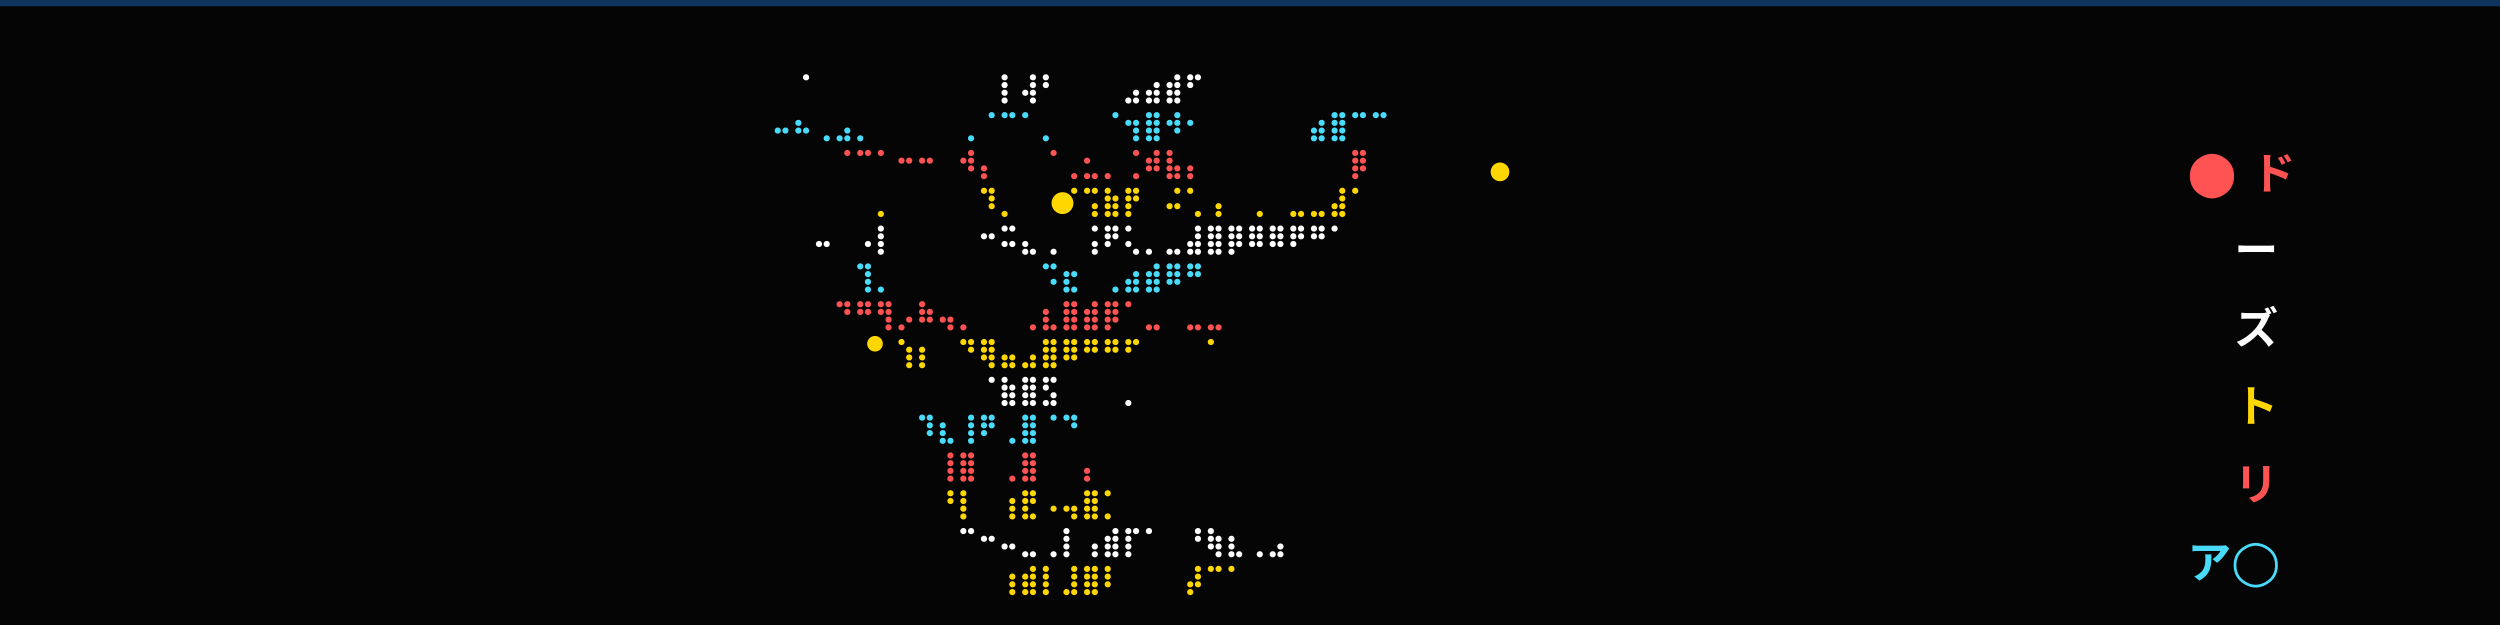
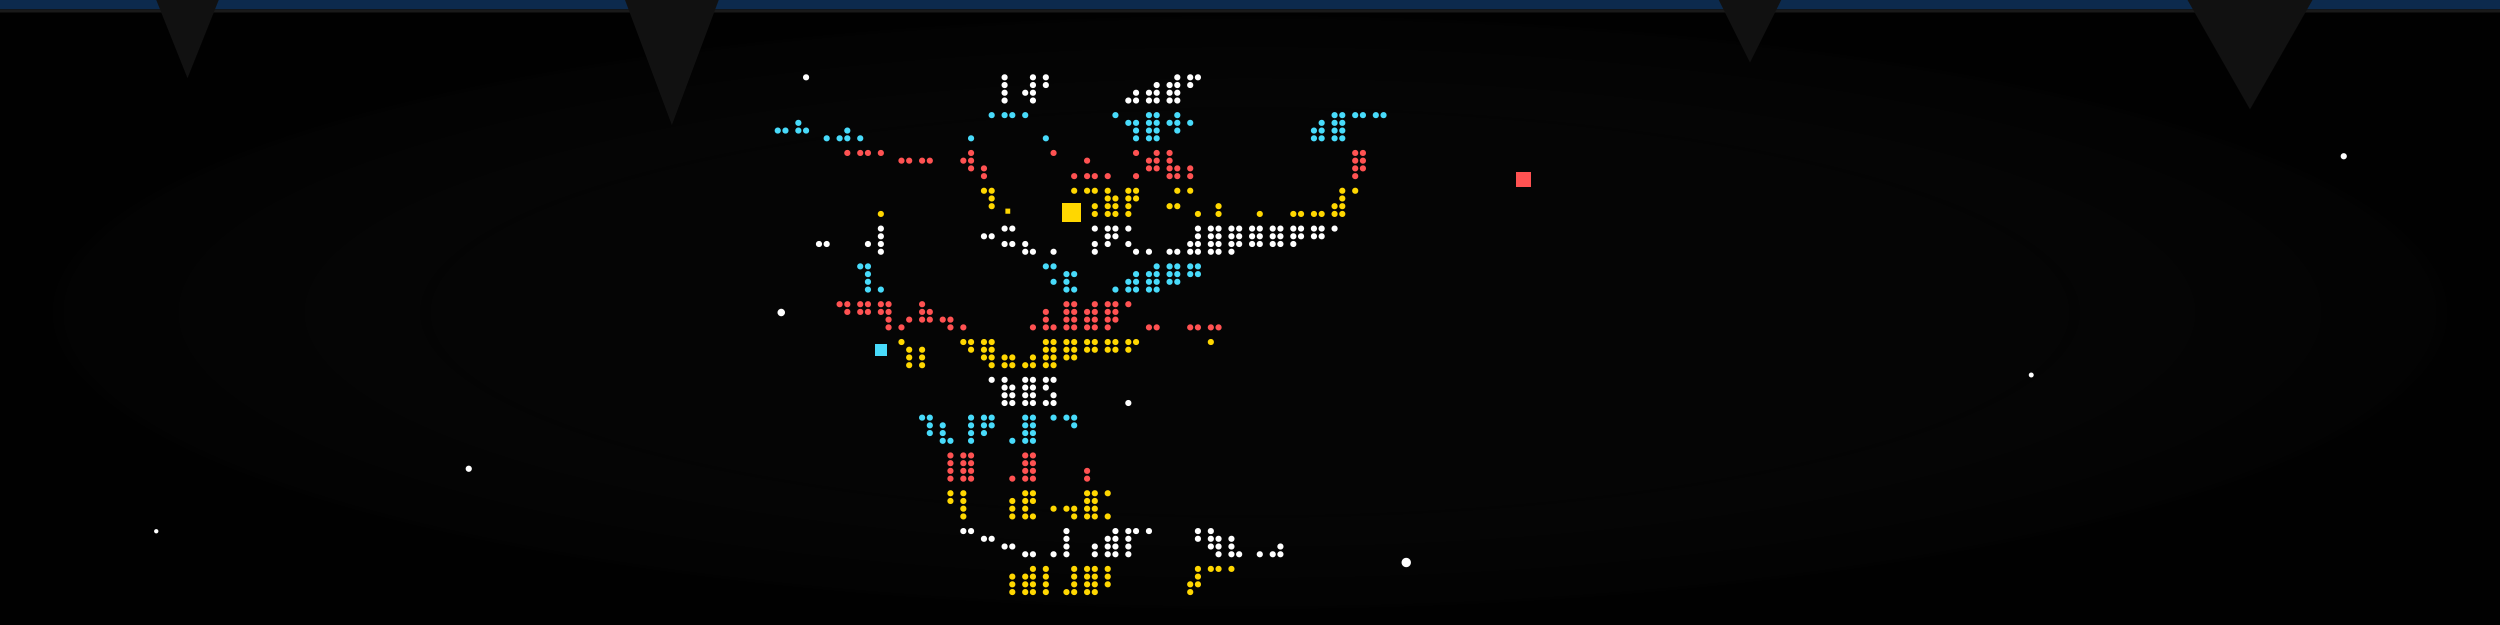
<svg xmlns="http://www.w3.org/2000/svg" fill="none" viewBox="0 0 800 200" width="800" height="200">
  <defs>
    <style>
      /*  */
-       .ascii-font { 
+       .pixel-art { shape-rendering: crispEdges; }
+       .ascii { 
        font-family: 'Courier New', monospace; 
        font-size: 11px; 
-         font-weight: bold;
+         font-weight: 900;
        white-space: pre;
      }
      
-       /* Animasi Bernapas */
-       @keyframes breathe {
-         0%, 100% { opacity: 0.6; filter: drop-shadow(0 0 2px rgba(255,255,255,0.2)); }
-         50% { opacity: 1; filter: drop-shadow(0 0 5px rgba(255,215,0,0.5)); }
+       /* Animasi Flicker Neon */
+       @keyframes neonFlicker {
+         0%, 100% { opacity: 1; filter: drop-shadow(0 0 2px rgba(255,255,255,0.4)); }
+         80% { opacity: 1; }
+         82% { opacity: 0.6; }
+         86% { opacity: 0.3; }
+         88% { opacity: 1; }
      }

-       /* Animasi Golden Apple */
-       @keyframes appleGlow {
-         0%, 100% { transform: scale(1); filter: brightness(1); }
-         50% { transform: scale(1.2); filter: brightness(1.5) drop-shadow(0 0 5px #FFD700); }
+       /* Animasi Debu Gua yang lebih hidup */
+       @keyframes dustFlow {
+         0% { transform: translate(0, 0); opacity: 0; }
+         20% { opacity: 0.4; }
+         80% { opacity: 0.4; }
+         100% { transform: translate(40px, -60px); opacity: 0; }
      }

-       .tree-group { animation: breathe 4s ease-in-out infinite; }
-       .apple { animation: appleGlow 3s ease-in-out infinite; }
+       /* Animasi Kristal Melayang (Orb) */
+       @keyframes orbFloat {
+         0%, 100% { transform: translateY(0) scale(1); filter: brightness(1) drop-shadow(0 0 3px #FFD700); }
+         50% { transform: translateY(-10px) scale(1.1); filter: brightness(1.3) drop-shadow(0 0 10px #FFD700); }
+       }
+ 
+       .flicker { animation: neonFlicker 6s infinite; }
+       .dust-particle { animation: dustFlow 12s linear infinite; fill: #ffffff; }
+       .ancient-orb { animation: orbFloat 4s ease-in-out infinite; }
      
-       /* Warna Karakter */
-       .w { fill: #ffffff; } /* Putih */
-       .r { fill: #FF5252; } /* Merah */
-       .b { fill: #48dbfb; } /* Biru */
-       .g { fill: #FFD700; } /* Emas */
+       .c1 { fill: #FFFFFF; } /* White core */
+       .c2 { fill: #FF5252; } /* Red accent */
+       .c3 { fill: #48dbfb; } /* Blue accent */
+       .c4 { fill: #FFD700; } /* Gold accent */
      /*  */
    </style>
  </defs>
  <rect width="100%" height="100%" fill="#050505" />
-   <rect width="800" height="2" fill="#0f3460" />
-   <g class="tree-group" transform="translate(240, 20)">
-     <text x="0" y="0" class="ascii-font">
-       <tspan x="0" dy="1.1em" class="w">⠀⠀⠈⠀⠀⠀⠀⠀⠀⠀⠀⠀⡇⢼⠃⠀⠀⠀⣠⣴⣾⠋⠀⠀⠀</tspan>
-       <tspan x="0" dy="1.1em" class="b">⠀⠤⠦⢀⣠⡀⠀⠀⠀⠀⢀⠈⠉⠁⡀⠀⠀⠈⢲⣿⠺⠂⠀⠀⠀⠀⠀⣴⣿⠉⠉</tspan>
-       <tspan x="0" dy="1.1em" class="r">⠀⠀⠀⠀⠈⠉⠁⠒⠒⠀⠺⡄⠀⠀⠈⢀⣂⡀⢈⠾⣧⡄⠀⠀⠀⠀⠀⠀⠀⡿</tspan>
-       <tspan x="0" dy="1.1em" class="g">⠀⠀⠀⠀⠀⠀⡀⠀⠀⠀⠀⠹⡀⠀⠀⠈⢩⣷⡟⠀⠬⢁⢠⠀⢀⠀⣀⣀⣼⠁</tspan>
-       <tspan x="0" dy="1.1em" class="w">⠀⠀⠀⠤⠀⠠⡇⠀⠀⠀⠀⠒⠭⣄⢀⠀⢨⠟⢅⡀⣀⣼⣿⡿⠿⠿⠟⠛⠁</tspan>
-       <tspan x="0" dy="1.1em" class="b">⠀⠀⠀⠀⠀⢹⡀⠀⠀⠀⠀⠀⠀⠀⠩⣖⠀⢀⣴⣾⠿⠛⠀⠀⠀⠀⠀⠀⠀</tspan>
-       <tspan x="0" dy="1.1em" class="r">⠀⠀⠀⠀⠙⠛⢻⡠⠷⢤⡀⠀⠀⢀⣆⣿⣾⡿⠁⣀ ⣀⣀⠀⠀⠀⠀⠀⠀</tspan>
-       <tspan x="0" dy="1.1em" class="g">⠀⠀⠀⠀⠀⠀⠀⢱⡆⠀⠙⢿⣤⣠⣿⠿⠛⠛⠋⠀⠀⠀⠁⠀⠀⠀⠀⠀</tspan>
-       <tspan x="0" dy="1.1em" class="w">⠀⠀⠀⠀⠀⠀⠀⠀⠀⠀⠀⠈⣷⣿⣫⠀⠀⠀⡀⠀⠀⠀⠀⠀⠀⠀⠀⠀</tspan>
-       <tspan x="0" dy="1.1em" class="b">⠀⠀⠀⠀⠀⠀⠀⠀⠹⣆⢸⠟⢀⣿⠈⠙⠀⠀⠀⠀⠀⠀⠀⠀⠀⠀⠀⠀</tspan>
-       <tspan x="0" dy="1.1em" class="r">⠀⠀⠀⠀⠀⠀⠀⠀⠀⢸⣿⠀⢀⣿⠀⠀⡄⠀⠀⠀⠀⠀⠀⠀⠀⠀⠀⠀</tspan>
-       <tspan x="0" dy="1.1em" class="g">⠀⠀⠀⠀⠀⠀⠀⠀⠀⠘⡇⠀⢰⣟⠠⢤⣿⡁⠀⠀⠀⠀⠀⠀⠀⠀⠀⠀</tspan>
-       <tspan x="0" dy="1.1em" class="w">⠀⠀⠀⠀⠀⠀⠀⠀⠀⠀⠉⠒⠤⣀⢀⡇⢠⣾⡏⠁⠀⠘⢷⣆⢀⣠⠀⠀</tspan>
-       <tspan x="0" dy="1.1em" class="g">⠀⠀⠀⠀⠀⠀⠀⠀⠀⠀⠀⠀⢰⣾⡇⣸⣿⠇⠀⠀⠀⡼⠉⠁⠀⠀</tspan>
+   <radialGradient id="caveGlow" cx="50%" cy="50%" r="50%">
+     <stop offset="60%" stop-color="#050505" stop-opacity="0" />
+     <stop offset="100%" stop-color="#000000" stop-opacity="0.8" />
+   </radialGradient>
+   <rect width="800" height="200" fill="url(#caveGlow)" />
+   <rect width="800" height="3" fill="#0f3460" opacity="0.8" />
+   <rect y="3" width="800" height="1" fill="#1a1a1a" />
+   <path d="M50 0 L60 25 L70 0 Z M200 0 L215 40 L230 0 Z M550 0 L560 20 L570 0 Z M700 0 L720 35 L740 0 Z" fill="#111" />
+   <circle cx="150" cy="150" r="1" class="dust-particle" style="animation-delay: 0s" />
+   <circle cx="450" cy="180" r="1.5" class="dust-particle" style="animation-delay: 3s" />
+   <circle cx="650" cy="120" r="0.8" class="dust-particle" style="animation-delay: 6s" />
+   <circle cx="250" cy="100" r="1.2" class="dust-particle" style="animation-delay: 1s" />
+   <circle cx="50" cy="170" r="0.7" class="dust-particle" style="animation-delay: 8s" />
+   <circle cx="750" cy="50" r="1" class="dust-particle" style="animation-delay: 4s" />
+   <g class="flicker" transform="translate(240, 20)">
+     <text x="0" y="0" class="ascii">
+       <tspan x="0" dy="1.1em" class="c1">⠀⠀⠈⠀⠀⠀⠀⠀⠀⠀⠀⠀⡇⢼⠃⠀⠀⠀⣠⣴⣾⠋⠀⠀⠀</tspan>
+       <tspan x="0" dy="1.1em" class="c3">⠀⠤⠦⢀⣠⡀⠀⠀⠀⠀⢀⠈⠉⠁⡀⠀⠀⠈⢲⣿⠺⠂⠀⠀⠀⠀⠀⣴⣿⠉⠉</tspan>
+       <tspan x="0" dy="1.1em" class="c2">⠀⠀⠀⠀⠈⠉⠁⠒⠒⠀⠺⡄⠀⠀⠈⢀⣂⡀⢈⠾⣧⡄⠀⠀⠀⠀⠀⠀⠀⡿</tspan>
+       <tspan x="0" dy="1.1em" class="c4">⠀⠀⠀⠀⠀⠀⡀⠀⠀⠀⠀⠹.⠀⠀⠈⢩⣷⡟⠀⠬⢁⢠⠀⢀⠀⣀⣀⣼⠁</tspan>
+       <tspan x="0" dy="1.1em" class="c1">⠀⠀⠀⠤⠀⠠⡇⠀⠀⠀⠀⠒⠭⣄⢀⠀⢨⠟⢅⡀⣀⣼⣿⡿⠿⠿⠟⠛⠁</tspan>
+       <tspan x="0" dy="1.1em" class="c3">⠀⠀⠀⠀⠀⢹⡀⠀⠀⠀⠀⠀⠀⠀⠩⣖⠀⢀⣴⣾⠿⠛⠀⠀⠀⠀⠀⠀⠀</tspan>
+       <tspan x="0" dy="1.1em" class="c2">⠀⠀⠀⠀⠙⠛⢻⡠⠷⢤⡀⠀⠀⢀⣆⣿⣾⡿⠁⣀ ⣀⣀⠀⠀⠀⠀⠀⠀</tspan>
+       <tspan x="0" dy="1.1em" class="c4">⠀⠀⠀⠀⠀⠀⠀⢱⡆⠀⠙⢿⣤⣠⣿⠿⠛⠛⠋⠀⠀⠀⠁⠀⠀⠀⠀⠀</tspan>
+       <tspan x="0" dy="1.1em" class="c1">⠀⠀⠀⠀⠀⠀⠀⠀⠀⠀⠀⠈⣷⣿⣫⠀⠀⠀⡀⠀⠀⠀⠀⠀⠀⠀⠀⠀</tspan>
+       <tspan x="0" dy="1.1em" class="c3">⠀⠀⠀⠀⠀⠀⠀⠀⠹⣆⢸⠟⢀⣿⠈⠙⠀⠀⠀⠀⠀⠀⠀⠀⠀⠀⠀⠀</tspan>
+       <tspan x="0" dy="1.1em" class="c2">⠀⠀⠀⠀⠀⠀⠀⠀⠀⢸⣿⠀⢀⣿⠀⠀⡄⠀⠀⠀⠀⠀⠀⠀⠀⠀⠀⠀</tspan>
+       <tspan x="0" dy="1.1em" class="c4">⠀⠀⠀⠀⠀⠀⠀⠀⠀⠘⡇⠀⢰⣟⠠⢤⣿⡁⠀⠀⠀⠀⠀⠀⠀⠀⠀⠀</tspan>
+       <tspan x="0" dy="1.1em" class="c1">⠀⠀⠀⠀⠀⠀⠀⠀⠀⠀⠉⠒⠤⣀⢀⡇⢠⣾⡏⠁⠀⠘⢷⣆⢀⣠⠀⠀</tspan>
+       <tspan x="0" dy="1.1em" class="c4">⠀⠀⠀⠀⠀⠀⠀⠀⠀⠀⠀⠀⢰⣾⡇⣸⣿⠇⠀⠀⠀⡼⠉⠁⠀⠀</tspan>
    </text>
  </g>
-   <g class="apple">
-     <circle cx="340" cy="65" r="3.5" fill="#FFD700" />
-     <circle cx="480" cy="55" r="3" fill="#FFD700" />
-     <circle cx="280" cy="110" r="2.5" fill="#FFD700" />
-   </g>
-   <g font-family="sans-serif" font-size="14" font-weight="bold">
-     <text x="700" y="60" fill="#FF5252">⬤ ド</text>
-     <text x="715" y="85" fill="#ffffff">ー</text>
-     <text x="715" y="110" fill="#ffffff">ズ</text>
-     <text x="715" y="135" fill="#FFD700">ト</text>
-     <text x="715" y="160" fill="#FF5252">リ</text>
-     <text x="700" y="185" fill="#48dbfb">ア◯</text>
+   <g class="ancient-orb">
+     <rect x="340" y="65" width="6" height="6" fill="#FFD700" class="pixel-art" />
+     <rect x="485" y="55" width="5" height="5" fill="#FF5252" class="pixel-art" style="animation-delay: 1s" />
+     <rect x="280" y="110" width="4" height="4" fill="#48dbfb" class="pixel-art" style="animation-delay: 2s" />
  </g>
</svg>
